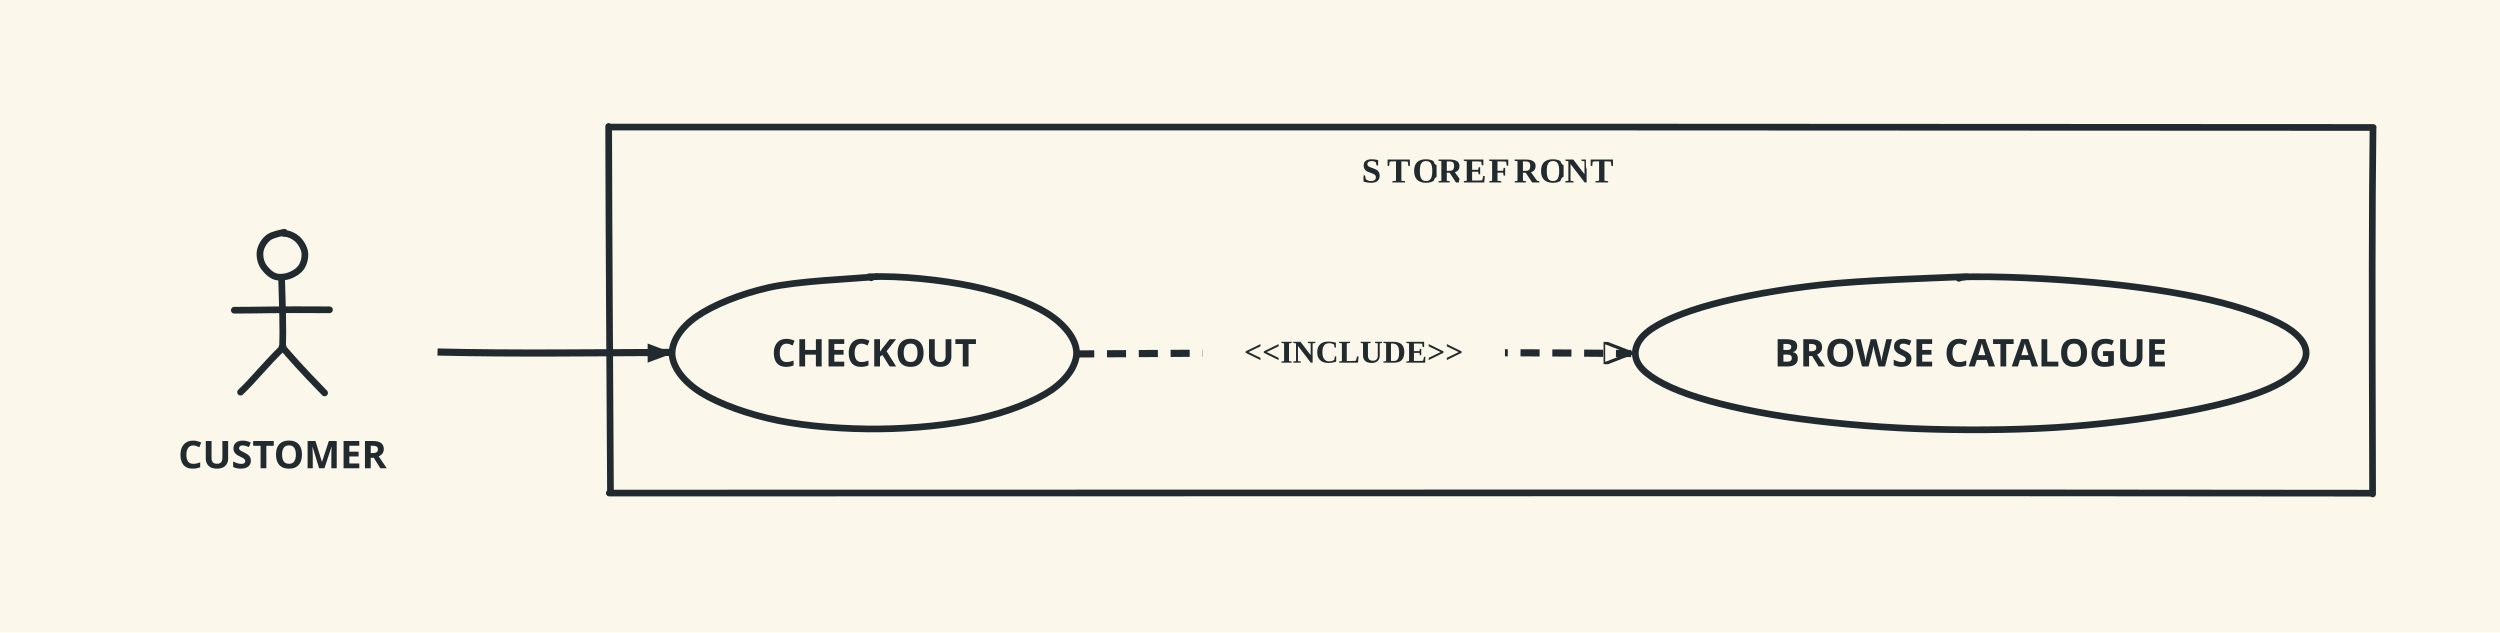
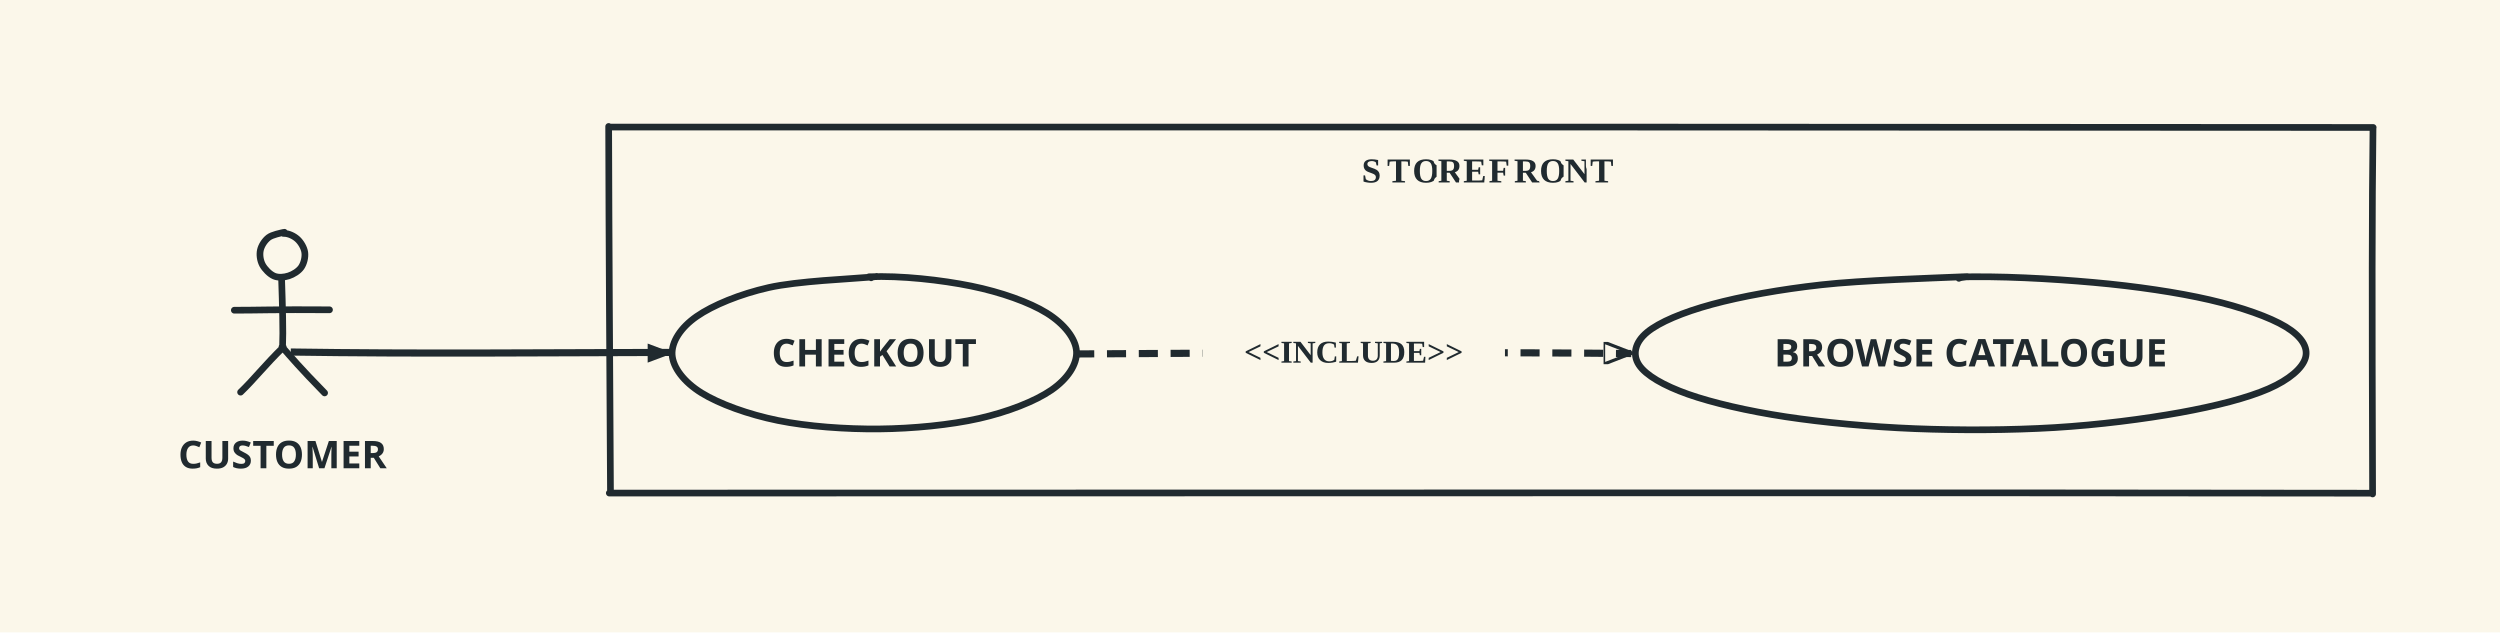
- <svg xmlns="http://www.w3.org/2000/svg" width="785.9" height="198.8" viewBox="0 0 785.9 198.8" style="--bg:#fbf7ea;--fg:#202a2f;--line:#38535e;--accent:#1f6f8b;--muted:#60727a;--surface:#fffaf0;--border:#38535e;--font:Share Tech Mono;background:#fbf7ea" class="am-0aocdhq1qaige3">
+ <svg xmlns="http://www.w3.org/2000/svg" width="785.9" height="198.8" viewBox="0 0 785.9 198.8" style="--bg:#fbf7ea;--fg:#202a2f;--line:#38535e;--accent:#1f6f8b;--muted:#60727a;--surface:#fffaf0;--border:#38535e;--font:Share Tech Mono;background:#fbf7ea" class="am-11jl2dg1tw3r58">
  <style>
-   svg.am-0aocdhq1qaige3 { font-family: var(--font, 'Share Tech Mono'), system-ui, sans-serif; }
-   svg.am-0aocdhq1qaige3 {
+   svg.am-11jl2dg1tw3r58 { font-family: var(--font, 'Share Tech Mono'), system-ui, sans-serif; }
+   svg.am-11jl2dg1tw3r58 {
    /* Derived from --bg and --fg (overridable via --line, --accent, etc.) */
    --_text:          #202a2f;
    --_text-sec:      #60727a;
    --_text-muted:    #60727a;
    --_text-faint:    #858885;
    --_line:          #38535e;
    --_arrow:         #1f6f8b;
    --_node-fill:     #fffaf0;
    --_node-stroke:   #38535e;
    --_group-fill:    #fbf7ea;
    --_group-hdr:     #f0ede1;
    --_inner-stroke:  #e1ded4;
    --_key-badge:     #e5e3d7;
  }
</style>
  <rect width="785.9" height="198.8" fill="#fbf7ea" data-backdrop="page" />
  <defs>
    <marker id="usecase-arrow" markerWidth="8" markerHeight="6" refX="8" refY="3" orient="auto" markerUnits="userSpaceOnUse">
      <polygon points="0 0, 8 3, 0 6" fill="#202a2f" />
    </marker>
    <marker id="usecase-back-arrow" markerWidth="8" markerHeight="6" refX="0" refY="3" orient="auto" markerUnits="userSpaceOnUse">
      <polygon points="8 0, 0 3, 8 6" fill="#202a2f" />
    </marker>
    <marker id="usecase-dependency" markerWidth="9" markerHeight="7" refX="9" refY="3.5" orient="auto" markerUnits="userSpaceOnUse">
      <polygon points="0 0, 9 3.5, 0 7" fill="none" stroke="#202a2f" stroke-width="1" />
    </marker>
    <marker id="usecase-generalization" markerWidth="11" markerHeight="10" refX="11" refY="5" orient="auto" markerUnits="userSpaceOnUse">
      <polygon points="0 0, 11 5, 0 10" fill="#fbf7ea" stroke="#202a2f" stroke-width="1" />
    </marker>
    <marker id="usecase-circle" markerWidth="8" markerHeight="8" refX="4" refY="4" orient="auto" markerUnits="userSpaceOnUse">
      <circle cx="4" cy="4" r="3" fill="#fbf7ea" stroke="#202a2f" stroke-width="1" />
    </marker>
    <marker id="usecase-cross" markerWidth="8" markerHeight="8" refX="4" refY="4" orient="auto" markerUnits="userSpaceOnUse">
      <path d="M1 1L7 7M7 1L1 7" fill="none" stroke="#202a2f" stroke-width="1" />
    </marker>
  </defs>
  <g data-id="Store" data-role="group">
    <path d="M191.57 39.94 C396.06 39.88, 600.36 39.96, 746.03 40.07 M745.98 40.06 C745.66 66.31, 745.65 93.13, 745.85 155.28 M745.85 155.04 C611.2 154.84, 476.4 154.98, 191.54 155 M191.91 154.86 C191.69 115.46, 191.42 75.53, 191.34 39.75" fill="none" stroke="#202a2f" stroke-width="2.103" stroke-linecap="round" stroke-linejoin="round" />
    <text paint-order="stroke" stroke="#fbf7ea" stroke-width="3" stroke-linejoin="round" stroke-linecap="round" x="468.75" y="53.5" text-anchor="middle" font-size="11" font-weight="700" letter-spacing="0.06" fill="#202a2f" data-prepared-text="true" dy="3.85">
      <tspan x="428.055" text-anchor="start" letter-spacing="0" data-text-fragment="true" textLength="7.92" lengthAdjust="spacingAndGlyphs">S</tspan>
      <tspan x="436.035" text-anchor="start" letter-spacing="0" data-text-fragment="true" textLength="7.92" lengthAdjust="spacingAndGlyphs">T</tspan>
      <tspan x="444.015" text-anchor="start" letter-spacing="0" data-text-fragment="true" textLength="7.92" lengthAdjust="spacingAndGlyphs">O</tspan>
      <tspan x="451.995" text-anchor="start" letter-spacing="0" data-text-fragment="true" textLength="7.92" lengthAdjust="spacingAndGlyphs">R</tspan>
      <tspan x="459.975" text-anchor="start" letter-spacing="0" data-text-fragment="true" textLength="7.92" lengthAdjust="spacingAndGlyphs">E</tspan>
      <tspan x="467.955" text-anchor="start" letter-spacing="0" data-text-fragment="true" textLength="7.92" lengthAdjust="spacingAndGlyphs">F</tspan>
      <tspan x="475.935" text-anchor="start" letter-spacing="0" data-text-fragment="true" textLength="7.92" lengthAdjust="spacingAndGlyphs">R</tspan>
      <tspan x="483.915" text-anchor="start" letter-spacing="0" data-text-fragment="true" textLength="7.92" lengthAdjust="spacingAndGlyphs">O</tspan>
      <tspan x="491.895" text-anchor="start" letter-spacing="0" data-text-fragment="true" textLength="7.92" lengthAdjust="spacingAndGlyphs">N</tspan>
      <tspan x="499.875" text-anchor="start" letter-spacing="0" data-text-fragment="true" textLength="9.57" lengthAdjust="spacingAndGlyphs">T</tspan>
    </text>
    <g data-parent="Store" data-id="Browse" data-role="node">
      <path d="M614.8 87.11 C628.33 86.66, 644.86 87.6, 658.16 88.79 C671.46 89.98, 684.54 91.92, 694.6 94.24 C704.66 96.57, 713.5 99.69, 718.52 102.72 C723.55 105.76, 725.66 109.2, 724.75 112.45 C723.85 115.7, 719.68 119.35, 713.11 122.22 C706.55 125.09, 696.57 127.65, 685.37 129.68 C674.16 131.71, 659.8 133.56, 645.9 134.41 C632 135.25, 616.05 135.31, 601.96 134.75 C587.86 134.18, 573.21 132.81, 561.33 131.01 C549.44 129.2, 538.33 126.63, 530.65 123.92 C522.96 121.2, 517.38 117.96, 515.24 114.72 C513.09 111.47, 513.95 107.62, 517.78 104.45 C521.6 101.28, 529.05 98.16, 538.18 95.68 C547.31 93.19, 559.71 90.96, 572.55 89.53 C585.39 88.09, 608.03 87.41, 615.24 87.08 C622.45 86.74, 615.72 87.13, 615.8 87.5" fill="none" stroke="#202a2f" stroke-width="2.103" stroke-linecap="round" stroke-linejoin="round" />
      <text paint-order="stroke" stroke="#fbf7ea" stroke-width="3" stroke-linejoin="round" stroke-linecap="round" x="619.5" y="111" text-anchor="middle" font-family="Share Tech Mono" font-size="12" font-weight="700" fill="#202a2f" data-prepared-text="true" dy="4.2" textLength="115.2" lengthAdjust="spacingAndGlyphs" data-font-metrics="deterministic-fit">BROWSE CATALOGUE</text>
    </g>
    <g data-parent="Store" data-id="Checkout" data-role="node">
      <path d="M273.16 87.01 C283.22 86.58, 296.02 88.03, 305.34 89.93 C314.66 91.83, 323.58 95, 329.09 98.42 C334.6 101.85, 338.17 106.45, 338.41 110.49 C338.64 114.52, 335.61 119.11, 330.51 122.62 C325.41 126.13, 316.81 129.5, 307.8 131.54 C298.79 133.58, 286.98 134.74, 276.44 134.84 C265.89 134.95, 253.87 134.07, 244.55 132.18 C235.23 130.29, 226.07 126.95, 220.52 123.51 C214.98 120.07, 211.55 115.54, 211.29 111.53 C211.04 107.53, 213.94 103, 219 99.48 C224.06 95.96, 232.58 92.45, 241.64 90.4 C250.7 88.34, 267.99 87.65, 273.36 87.14 C278.73 86.63, 273.78 86.93, 273.84 87.33" fill="none" stroke="#202a2f" stroke-width="2.103" stroke-linecap="round" stroke-linejoin="round" />
      <text paint-order="stroke" stroke="#fbf7ea" stroke-width="3" stroke-linejoin="round" stroke-linecap="round" x="274.8" y="111" text-anchor="middle" font-family="Share Tech Mono" font-size="12" font-weight="700" fill="#202a2f" data-prepared-text="true" dy="4.2" textLength="57.6" lengthAdjust="spacingAndGlyphs" data-font-metrics="deterministic-fit">CHECKOUT</text>
    </g>
  </g>
-   <polyline stroke-opacity="0" points="137.6,111 211.6,111" fill="none" stroke="#202a2f" stroke-width="1.55" marker-end="url(#usecase-arrow)" data-relationship="association" data-direction="forward" data-id="edge-0" data-role="edge" data-from="Customer" data-to="Checkout" role="graphics-symbol" aria-roledescription="relation" aria-label="Customer to Checkout" />
-   <path d="M137.54 110.66 C161.85 111.24, 186.34 110.87, 211.67 110.78" fill="none" stroke="#202a2f" stroke-width="2.248" stroke-linecap="butt" stroke-linejoin="miter" stroke-miterlimit="4" />
+   <polyline stroke-opacity="0" points="91.461,111 211.6,111" fill="none" stroke="#202a2f" stroke-width="1.55" marker-end="url(#usecase-arrow)" data-relationship="association" data-direction="forward" data-id="edge-0" data-role="edge" data-from="Customer" data-to="Checkout" role="graphics-symbol" aria-roledescription="relation" aria-label="Customer to Checkout" />
+   <path d="M91.4 110.66 C130.92 111.26, 170.6 110.88, 211.67 110.78" fill="none" stroke="#202a2f" stroke-width="2.248" stroke-linecap="butt" stroke-linejoin="miter" stroke-miterlimit="4" />
  <polyline stroke-opacity="0" points="338,111 513.1,111" fill="none" stroke="#202a2f" stroke-width="1.55" stroke-dasharray="6 4" marker-end="url(#usecase-dependency)" data-relationship="include" data-direction="forward" data-id="edge-1" data-role="edge" data-from="Checkout" data-to="Browse" role="graphics-symbol" aria-roledescription="relation" aria-label="Checkout to Browse" />
  <path d="M337.99 111.27 C406.05 110.76, 473.83 110.72, 512.79 111.14" fill="none" stroke="#202a2f" stroke-width="2.248" stroke-linecap="butt" stroke-linejoin="miter" stroke-miterlimit="4" stroke-dasharray="6 4" />
  <rect class="edge-label-halo" x="378" y="92" width="95.1" height="37" rx="4" fill="#fbf7ea" stroke="none" />
  <text paint-order="stroke" stroke="#fbf7ea" stroke-width="3" stroke-linejoin="round" stroke-linecap="round" x="425.55" y="110.5" text-anchor="middle" font-size="10" font-weight="700" fill="#202a2f" data-prepared-text="true" dy="3.5" textLength="71.1" lengthAdjust="spacingAndGlyphs" data-font-metrics="deterministic-fit">&lt;&lt;INCLUDE&gt;&gt;</text>
  <g data-id="Customer" data-role="node">
    <path d="M89.23 73.38 C90.62 73.34, 92.38 74.15, 93.48 75.15 C94.58 76.14, 95.61 77.88, 95.81 79.36 C96.01 80.84, 95.55 82.78, 94.71 84.01 C93.86 85.24, 92.19 86.26, 90.77 86.72 C89.34 87.18, 87.55 87.37, 86.18 86.79 C84.8 86.21, 83.22 84.59, 82.5 83.23 C81.78 81.86, 81.54 80.03, 81.86 78.61 C82.18 77.18, 83.21 75.6, 84.41 74.67 C85.61 73.75, 88.26 73.28, 89.05 73.07 C89.83 72.85, 89.1 73.21, 89.1 73.38" fill="none" stroke="#202a2f" stroke-width="2.103" stroke-linecap="round" stroke-linejoin="round" />
    <path d="M88.52 87.55 C88.79 95.87, 89.05 104.25, 88.83 108.9 M73.66 97.52 C80.27 97.54, 86.82 97.25, 103.58 97.39 M75.63 123.28 C79.88 119.21, 83.25 114.8, 89.06 109.14 M88.65 109.03 C91.39 112.13, 94.15 115.46, 102.04 123.52" fill="none" stroke="#202a2f" stroke-width="2.103" stroke-linecap="round" stroke-linejoin="round" />
    <text paint-order="stroke" stroke="#fbf7ea" stroke-width="3" stroke-linejoin="round" stroke-linecap="round" x="88.8" y="143" text-anchor="middle" font-family="Share Tech Mono" font-size="12" font-weight="700" fill="#202a2f" data-prepared-text="true" dy="4.2" textLength="57.6" lengthAdjust="spacingAndGlyphs" data-font-metrics="deterministic-fit">CUSTOMER</text>
  </g>
</svg>
